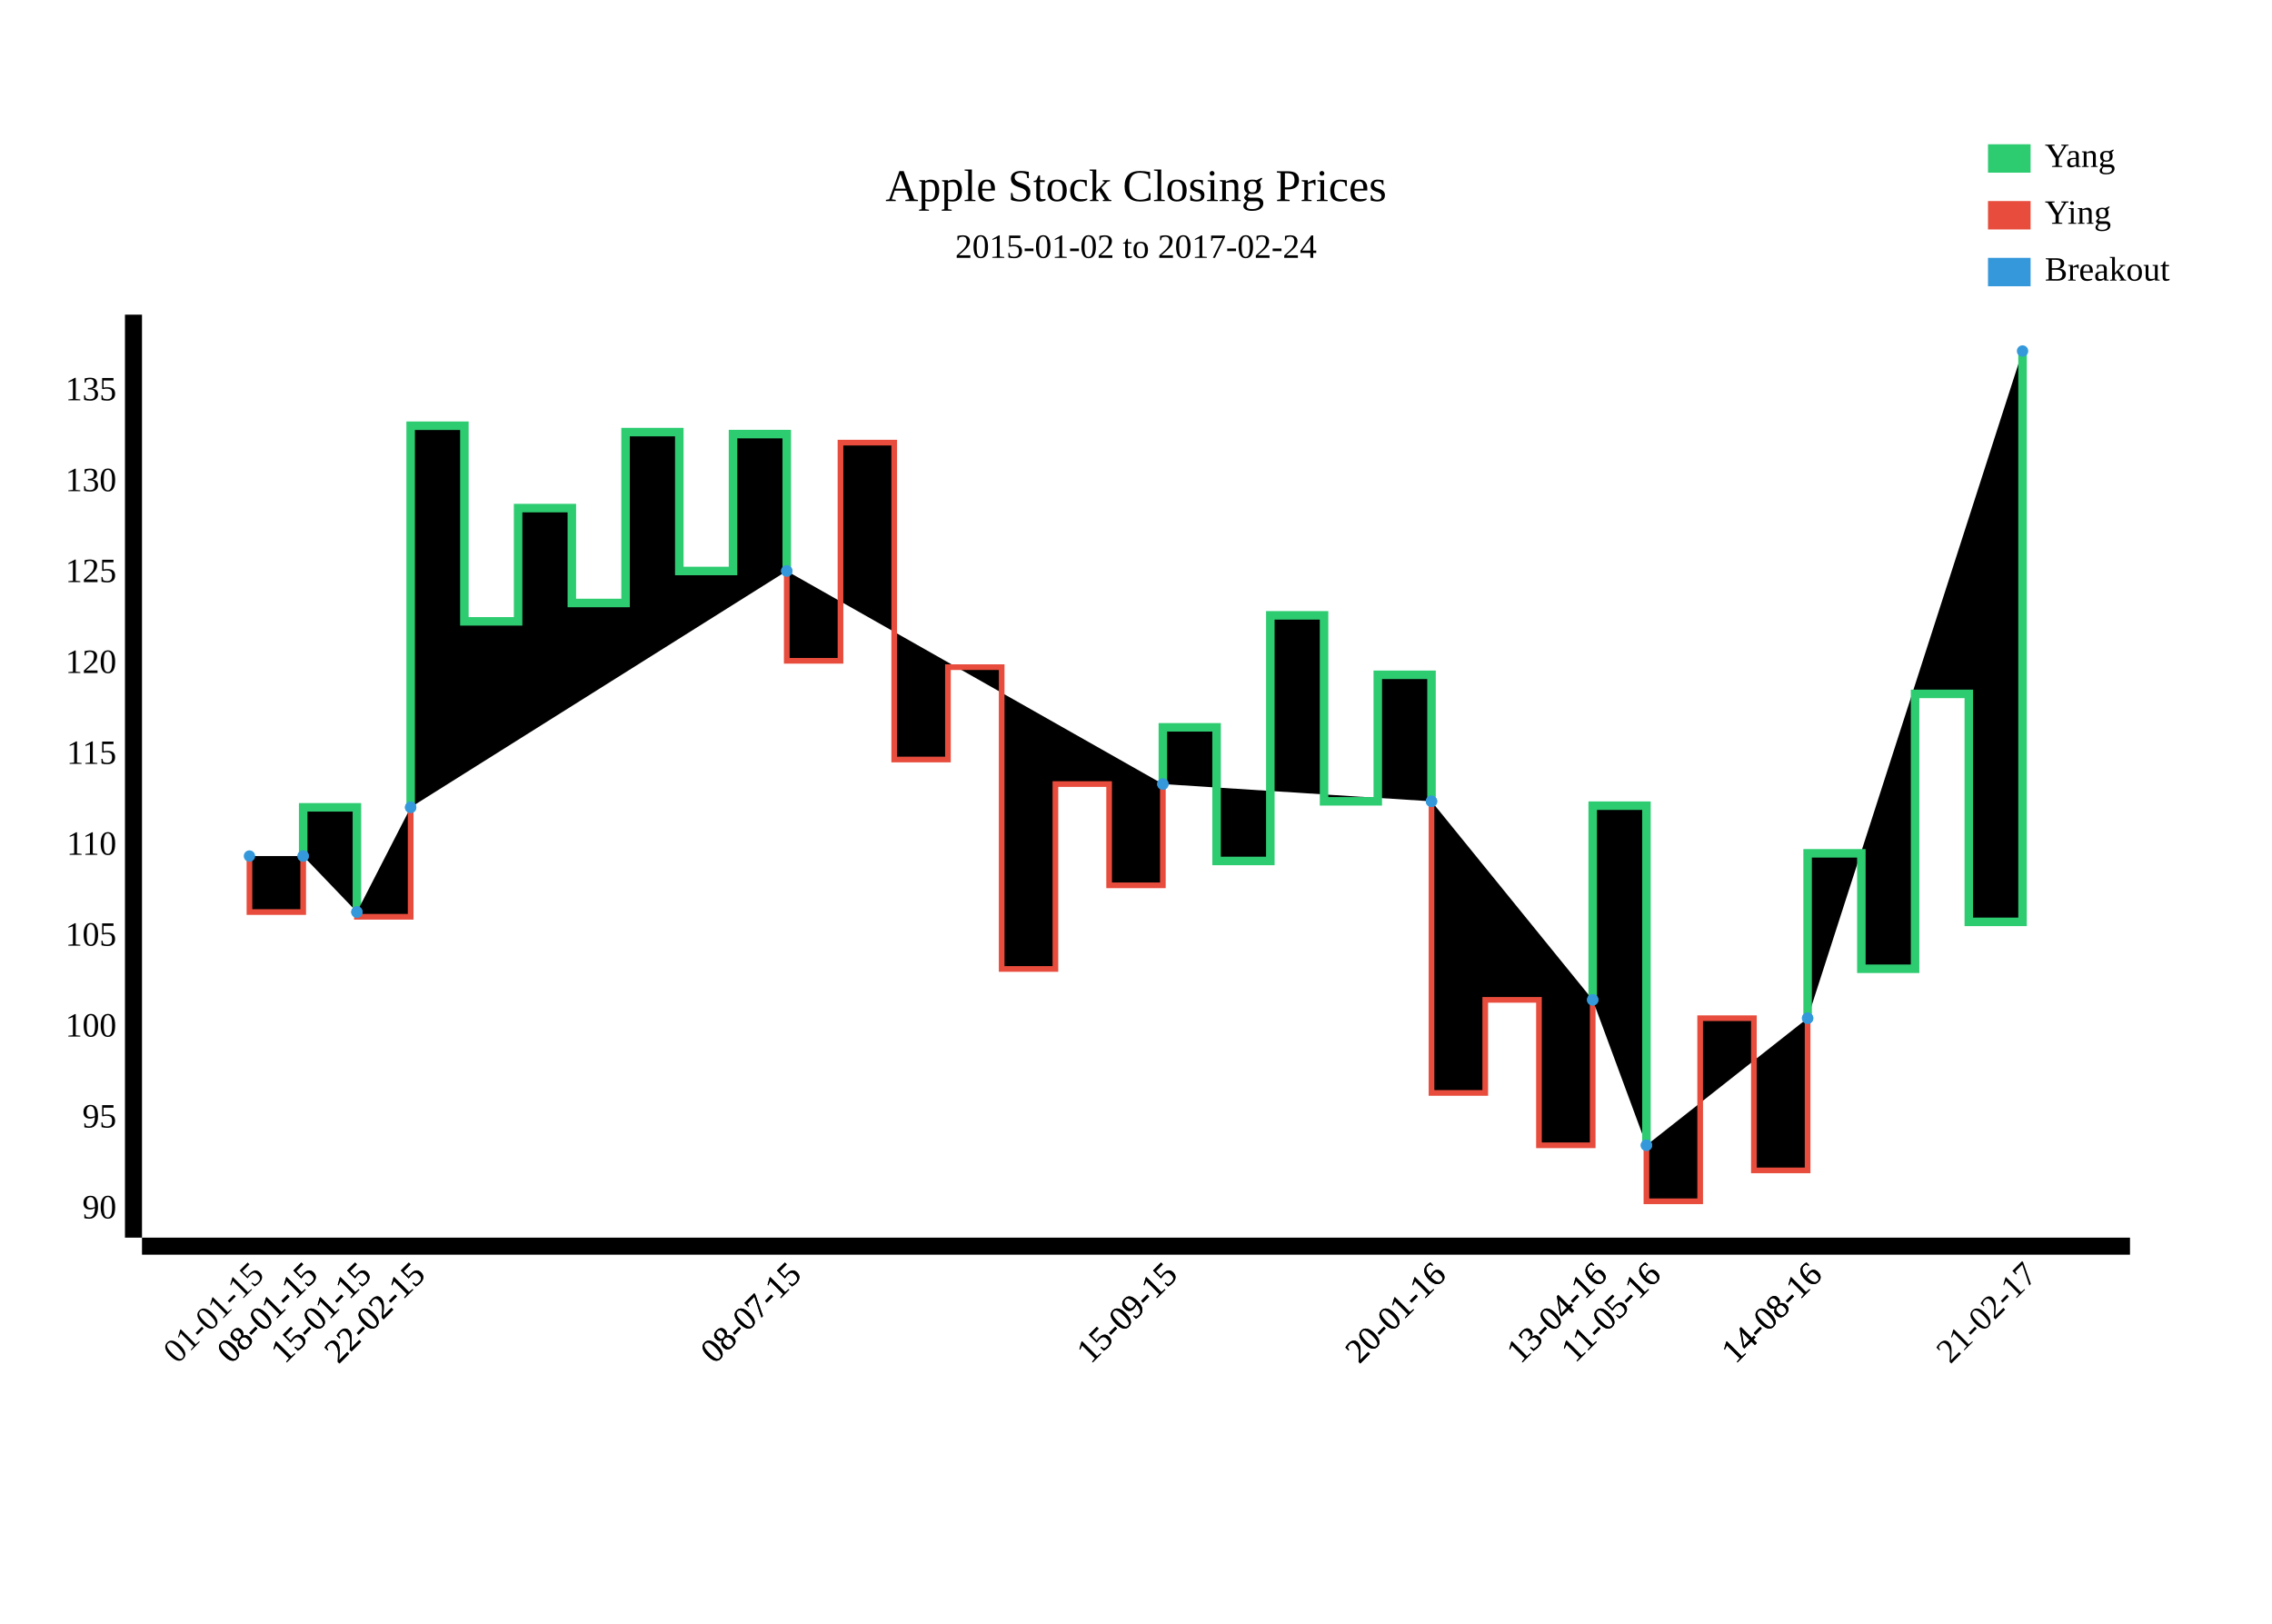
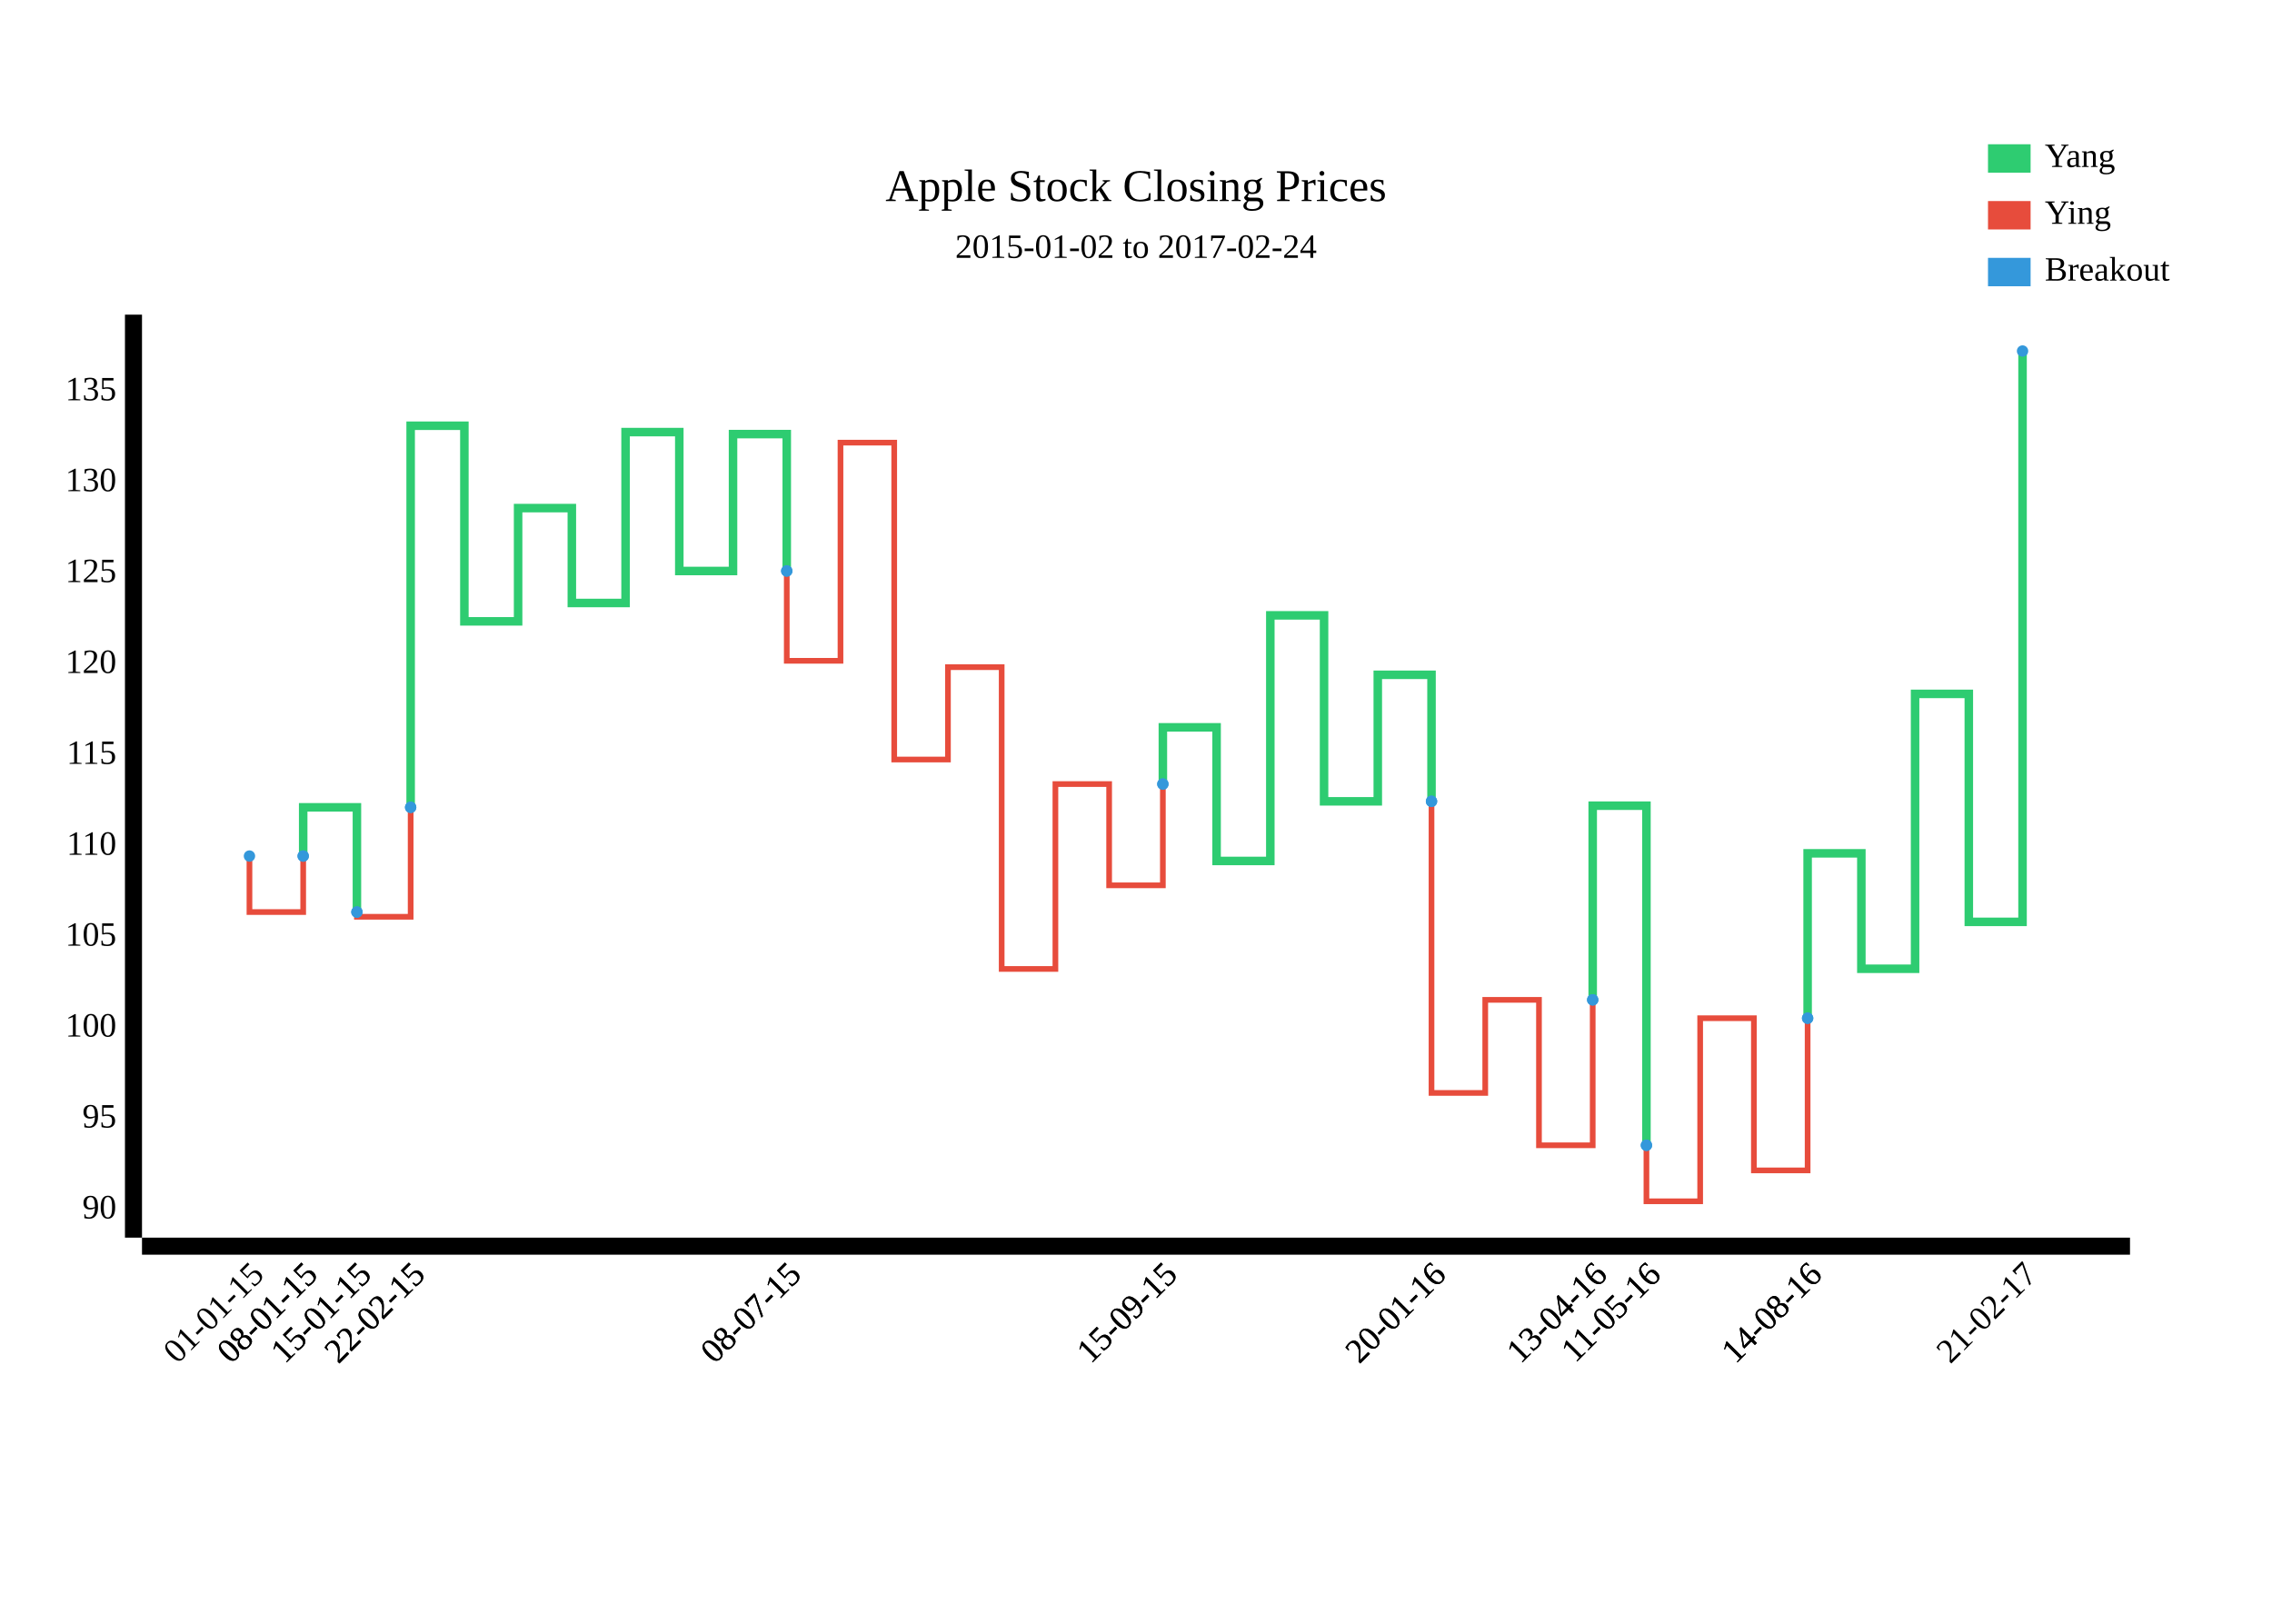
<svg xmlns="http://www.w3.org/2000/svg" width="690" height="493" class="kagiChartClass" style="background:#fff" viewBox="0 0 800 500">
  <g transform="translate(50 75)">
+     <style>.line {fill:none}</style>
    <path stroke-dasharray="58.352 58.352" d="M37.838 190.634v19.717h18.919v-19.717" class="line" style="stroke-width:2;stroke:#e74c3c" />
    <path stroke-dasharray="72.947 72.947" d="M56.757 190.634v-17.156h18.919v36.873" class="line" style="stroke-width:3;stroke:#2ecc71" />
    <path stroke-dasharray="59.12 59.12" d="M75.676 210.35v1.665h18.919v-38.537" class="line" style="stroke-width:2;stroke:#e74c3c" />
    <path stroke-dasharray="614.459 614.459" d="M94.595 173.478V39.113h18.919v68.879h18.918v-39.88h18.92v33.414h18.918V41.353h18.92V90.26h18.918V42.057h18.919V90.26" class="line" style="stroke-width:3;stroke:#2ecc71" />
    <path stroke-dasharray="627.646 627.646" d="M227.027 90.26v31.623h18.919V45.066h18.919v111.577h18.919v-32.52h18.919v106.264h18.919v-65.102h18.919v35.655h18.918v-35.655" class="line" style="stroke-width:2;stroke:#e74c3c" />
    <path stroke-dasharray="402.695 402.695" d="M359.46 165.285v-19.973h18.918v47.05h18.92V105.88h18.918v65.487h18.92v-44.554h18.918v44.554" class="line" style="stroke-width:3;stroke:#2ecc71" />
    <path stroke-dasharray="294.633 294.633" d="M454.054 171.366v102.679h18.919v-32.776h18.919v51.212h18.919v-51.212" class="line" style="stroke-width:2;stroke:#e74c3c" />
    <path stroke-dasharray="206.865 206.865" d="M510.81 241.27v-68.368h18.92v119.579" class="line" style="stroke-width:3;stroke:#2ecc71" />
    <path stroke-dasharray="248.095 248.095" d="M529.73 292.48v19.717h18.919v-64.462h18.919v53.58h18.918v-53.58" class="line" style="stroke-width:2;stroke:#e74c3c" />
    <path stroke-dasharray="552.453 552.453" d="M586.486 247.735v-58.061h18.92v40.649h18.918v-96.79h18.92v80.274h18.918V12.803" class="line" style="stroke-width:3;stroke:#2ecc71" />
    <text dx="5" dy="3" text-anchor="end" transform="rotate(-45 429.335 124.326)">01-01-15</text>
    <text dx="5" dy="3" text-anchor="end" transform="rotate(-45 438.795 101.489)">08-01-15</text>
    <text dx="5" dy="3" text-anchor="end" transform="rotate(-45 438.795 101.489)">08-01-15</text>
    <text dx="5" dy="3" text-anchor="end" transform="rotate(-45 448.254 78.651)">15-01-15</text>
    <text dx="5" dy="3" text-anchor="end" transform="rotate(-45 448.254 78.651)">15-01-15</text>
    <text dx="5" dy="3" text-anchor="end" transform="rotate(-45 457.714 55.814)">22-02-15</text>
    <text dx="5" dy="3" text-anchor="end" transform="rotate(-45 457.714 55.814)">22-02-15</text>
    <text dx="5" dy="3" text-anchor="end" transform="rotate(-45 523.93 -104.046)">08-07-15</text>
    <text dx="5" dy="3" text-anchor="end" transform="rotate(-45 523.93 -104.046)">08-07-15</text>
    <text dx="5" dy="3" text-anchor="end" transform="rotate(-45 590.146 -263.906)">15-09-15</text>
    <text dx="5" dy="3" text-anchor="end" transform="rotate(-45 590.146 -263.906)">15-09-15</text>
    <text dx="5" dy="3" text-anchor="end" transform="rotate(-45 637.443 -378.092)">20-01-16</text>
    <text dx="5" dy="3" text-anchor="end" transform="rotate(-45 637.443 -378.092)">20-01-16</text>
    <text dx="5" dy="3" text-anchor="end" transform="rotate(-45 665.822 -446.603)">13-04-16</text>
    <text dx="5" dy="3" text-anchor="end" transform="rotate(-45 665.822 -446.603)">13-04-16</text>
    <text dx="5" dy="3" text-anchor="end" transform="rotate(-45 675.281 -469.44)">11-05-16</text>
    <text dx="5" dy="3" text-anchor="end" transform="rotate(-45 675.281 -469.44)">11-05-16</text>
    <text dx="5" dy="3" text-anchor="end" transform="rotate(-45 703.66 -537.952)">14-08-16</text>
    <text dx="5" dy="3" text-anchor="end" transform="rotate(-45 703.66 -537.952)">14-08-16</text>
    <text dx="5" dy="3" text-anchor="end" transform="rotate(-45 741.497 -629.3)">21-02-17</text>
    <circle cx="37.838" cy="190.634" r="2" class="break_points" style="fill:#3498db" />
    <circle cx="56.757" cy="190.634" r="2" class="break_points" style="fill:#3498db" />
    <circle cx="56.757" cy="190.634" r="2" class="break_points" style="fill:#3498db" />
    <circle cx="75.676" cy="210.351" r="2" class="break_points" style="fill:#3498db" />
    <circle cx="75.676" cy="210.351" r="2" class="break_points" style="fill:#3498db" />
    <circle cx="94.595" cy="173.478" r="2" class="break_points" style="fill:#3498db" />
    <circle cx="94.595" cy="173.478" r="2" class="break_points" style="fill:#3498db" />
    <circle cx="227.027" cy="90.26" r="2" class="break_points" style="fill:#3498db" />
    <circle cx="227.027" cy="90.26" r="2" class="break_points" style="fill:#3498db" />
    <circle cx="359.459" cy="165.285" r="2" class="break_points" style="fill:#3498db" />
    <circle cx="359.459" cy="165.285" r="2" class="break_points" style="fill:#3498db" />
    <circle cx="454.054" cy="171.366" r="2" class="break_points" style="fill:#3498db" />
    <circle cx="454.054" cy="171.366" r="2" class="break_points" style="fill:#3498db" />
    <circle cx="510.811" cy="241.269" r="2" class="break_points" style="fill:#3498db" />
    <circle cx="510.811" cy="241.269" r="2" class="break_points" style="fill:#3498db" />
    <circle cx="529.73" cy="292.481" r="2" class="break_points" style="fill:#3498db" />
    <circle cx="529.73" cy="292.481" r="2" class="break_points" style="fill:#3498db" />
    <circle cx="586.486" cy="247.735" r="2" class="break_points" style="fill:#3498db" />
    <circle cx="586.486" cy="247.735" r="2" class="break_points" style="fill:#3498db" />
    <circle cx="662.162" cy="12.803" r="2" class="break_points" style="fill:#3498db" />
    <text x="350" y="-20" style="font-size:12px" text-anchor="middle">2015-01-02 to 2017-02-24</text>
    <text x="350" y="-40" style="font-size:16px" text-anchor="middle">Apple Stock Closing Prices</text>
    <g class="x axis" shape-rendering="geometricPrecision">
      <path d="M0 331v-6h700v6" class="domain" />
    </g>
    <g class="y axis" shape-rendering="geometricPrecision">
      <g class="tick" style="opacity:1">
        <path d="M0 314.374h-6" />
        <text x="-9" dy=".32em" style="text-anchor:end" transform="translate(0 314.374)">90</text>
      </g>
      <g class="tick" style="opacity:1">
        <path d="M0 282.367h-6" />
        <text x="-9" dy=".32em" style="text-anchor:end" transform="translate(0 282.367)">95</text>
      </g>
      <g class="tick" style="opacity:1">
        <path d="M0 250.36h-6" />
        <text x="-9" dy=".32em" style="text-anchor:end" transform="translate(0 250.36)">100</text>
      </g>
      <g class="tick" style="opacity:1">
        <path d="M0 218.352h-6" />
        <text x="-9" dy=".32em" style="text-anchor:end" transform="translate(0 218.352)">105</text>
      </g>
      <g class="tick" style="opacity:1">
        <path d="M0 186.345h-6" />
        <text x="-9" dy=".32em" style="text-anchor:end" transform="translate(0 186.345)">110</text>
      </g>
      <g class="tick" style="opacity:1">
        <path d="M0 154.338h-6" />
        <text x="-9" dy=".32em" style="text-anchor:end" transform="translate(0 154.338)">115</text>
      </g>
      <g class="tick" style="opacity:1">
        <path d="M0 122.331h-6" />
        <text x="-9" dy=".32em" style="text-anchor:end" transform="translate(0 122.331)">120</text>
      </g>
      <g class="tick" style="opacity:1">
        <path d="M0 90.324h-6" />
        <text x="-9" dy=".32em" style="text-anchor:end" transform="translate(0 90.324)">125</text>
      </g>
      <g class="tick" style="opacity:1">
        <path d="M0 58.317h-6" />
        <text x="-9" dy=".32em" style="text-anchor:end" transform="translate(0 58.317)">130</text>
      </g>
      <g class="tick" style="opacity:1">
        <path d="M0 26.31h-6" />
        <text x="-9" dy=".32em" style="text-anchor:end" transform="translate(0 26.31)">135</text>
      </g>
      <path d="M-6 0h6v325h-6" class="domain" />
    </g>
    <g class="legend">
      <path d="M650-60h15v10h-15z" style="fill:#2ecc71" />
      <text x="670" y="-52">Yang</text>
    </g>
    <g class="legend">
      <path d="M650-40h15v10h-15z" style="fill:#e74c3c" />
      <text x="670" y="-32">Ying</text>
    </g>
    <g class="legend">
      <path d="M650-20h15v10h-15z" style="fill:#3498db" />
      <text x="670" y="-12">Breakout</text>
    </g>
  </g>
</svg>
